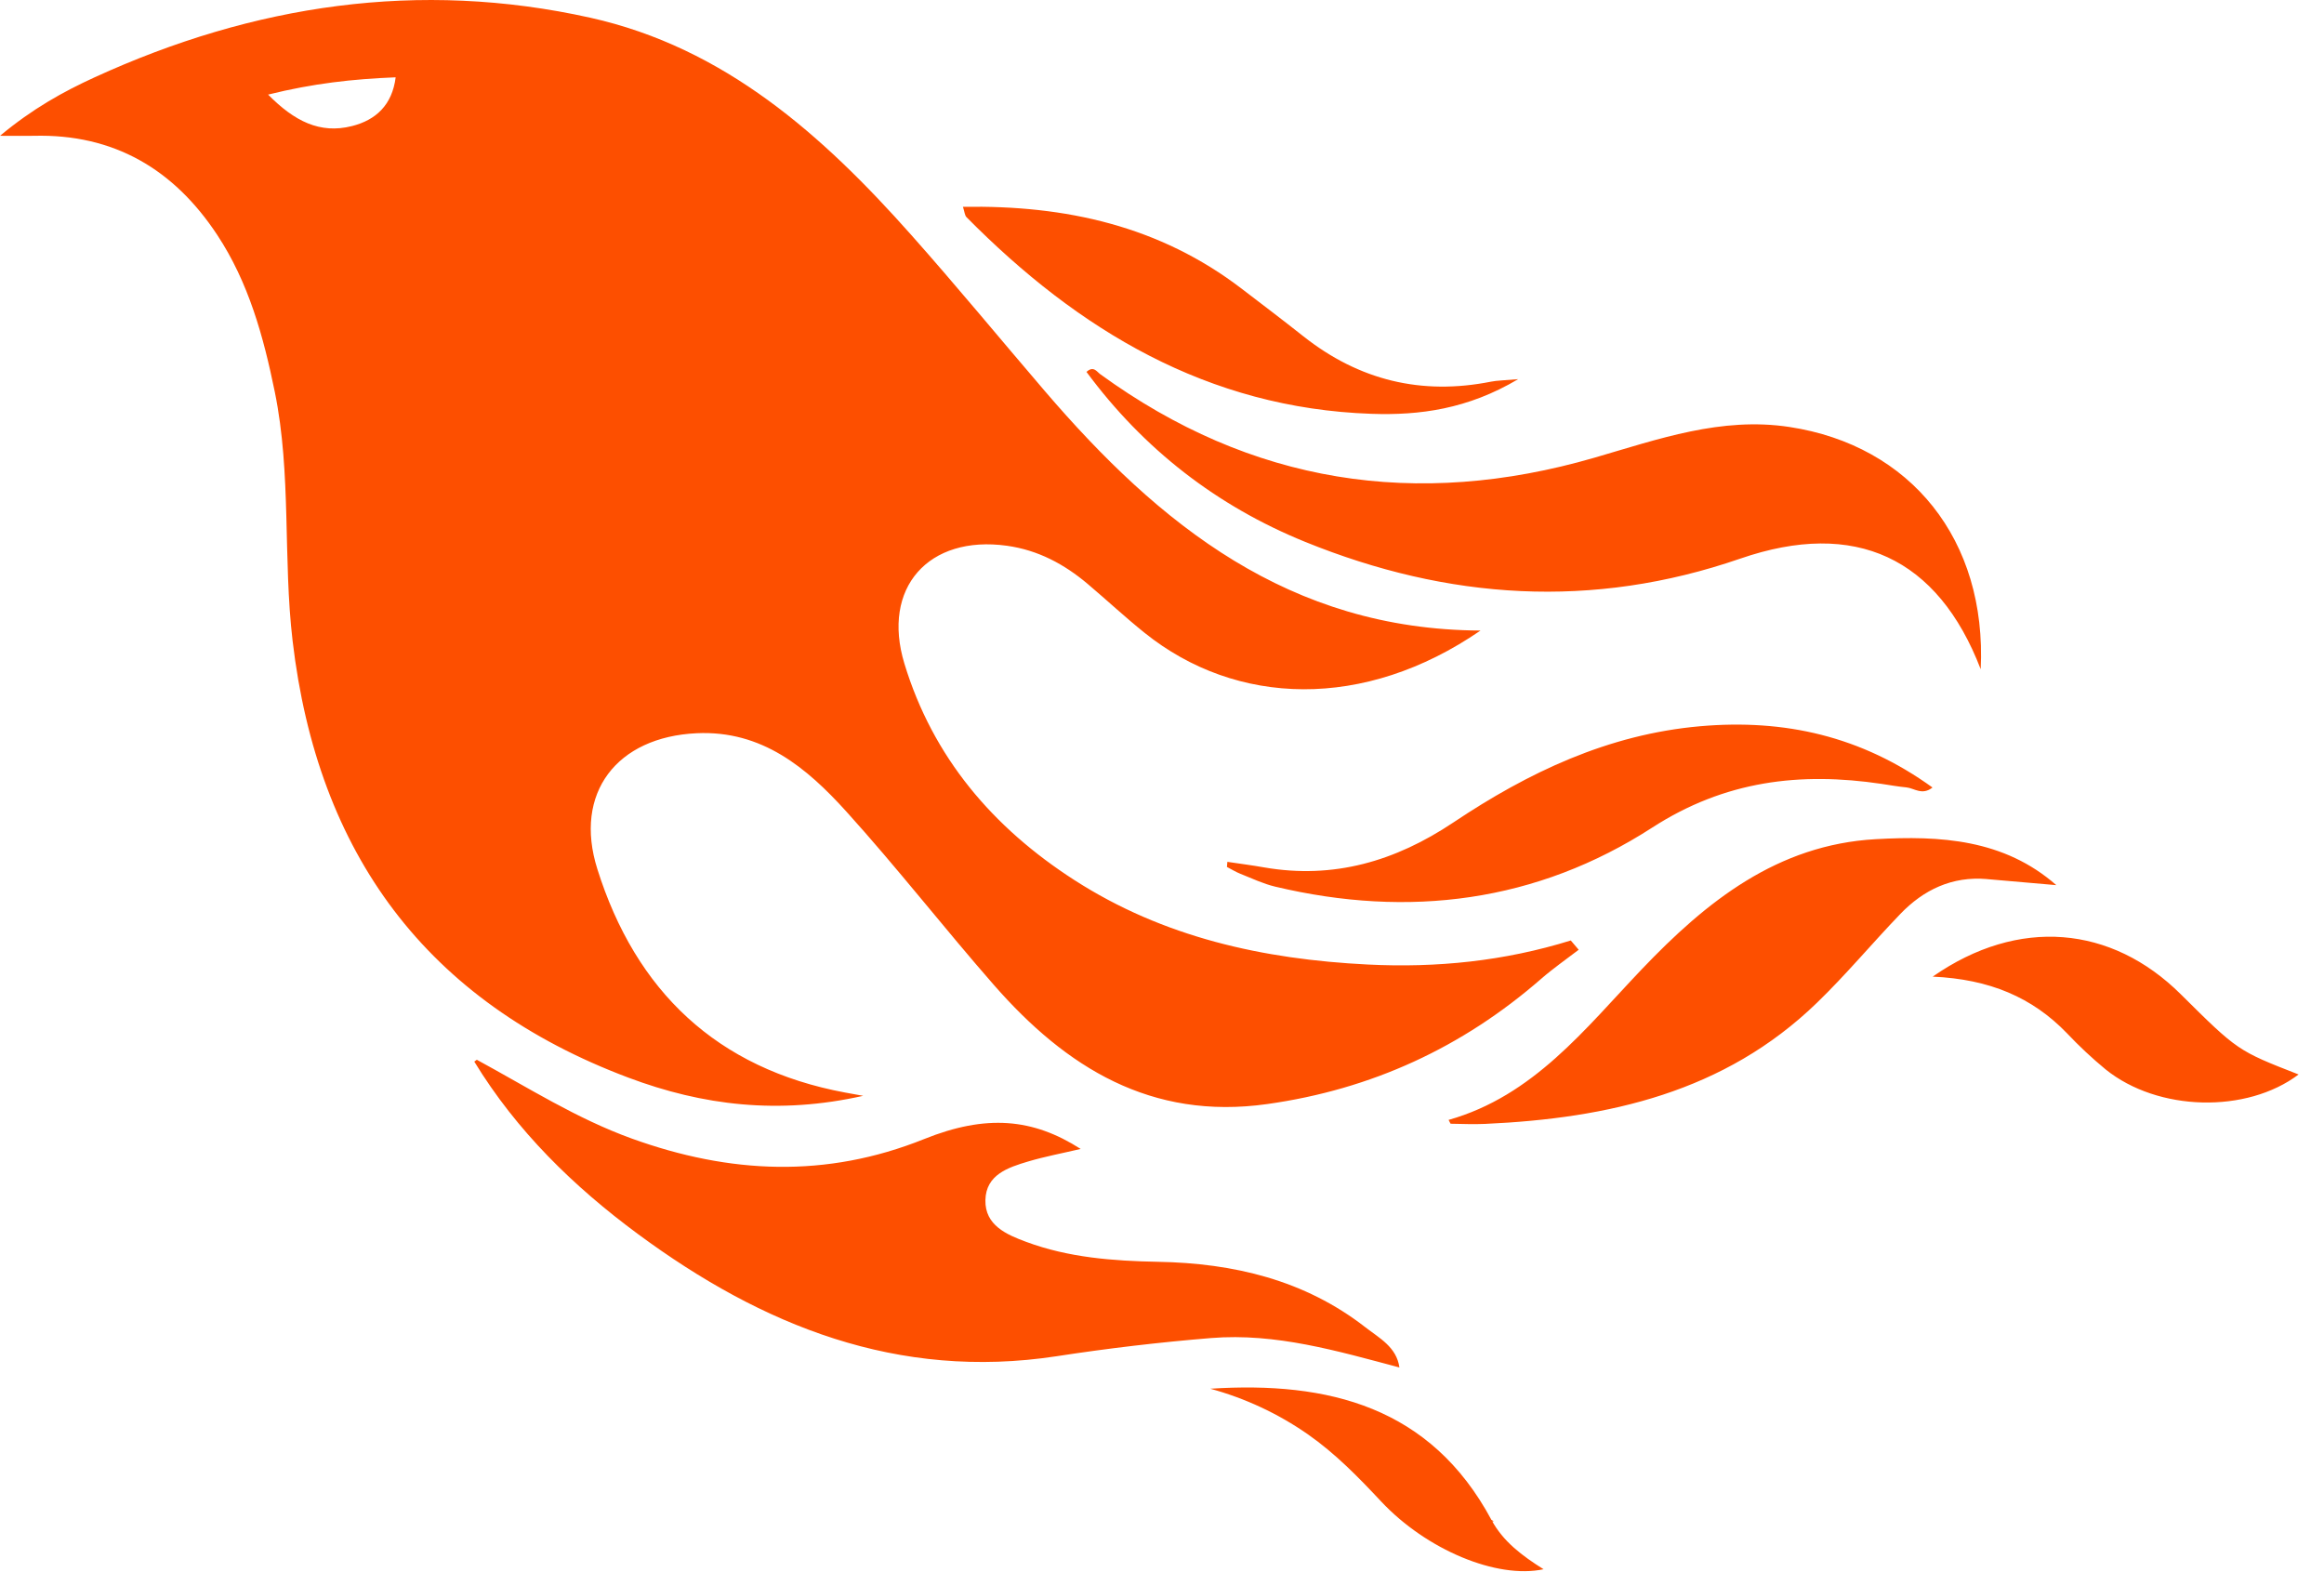
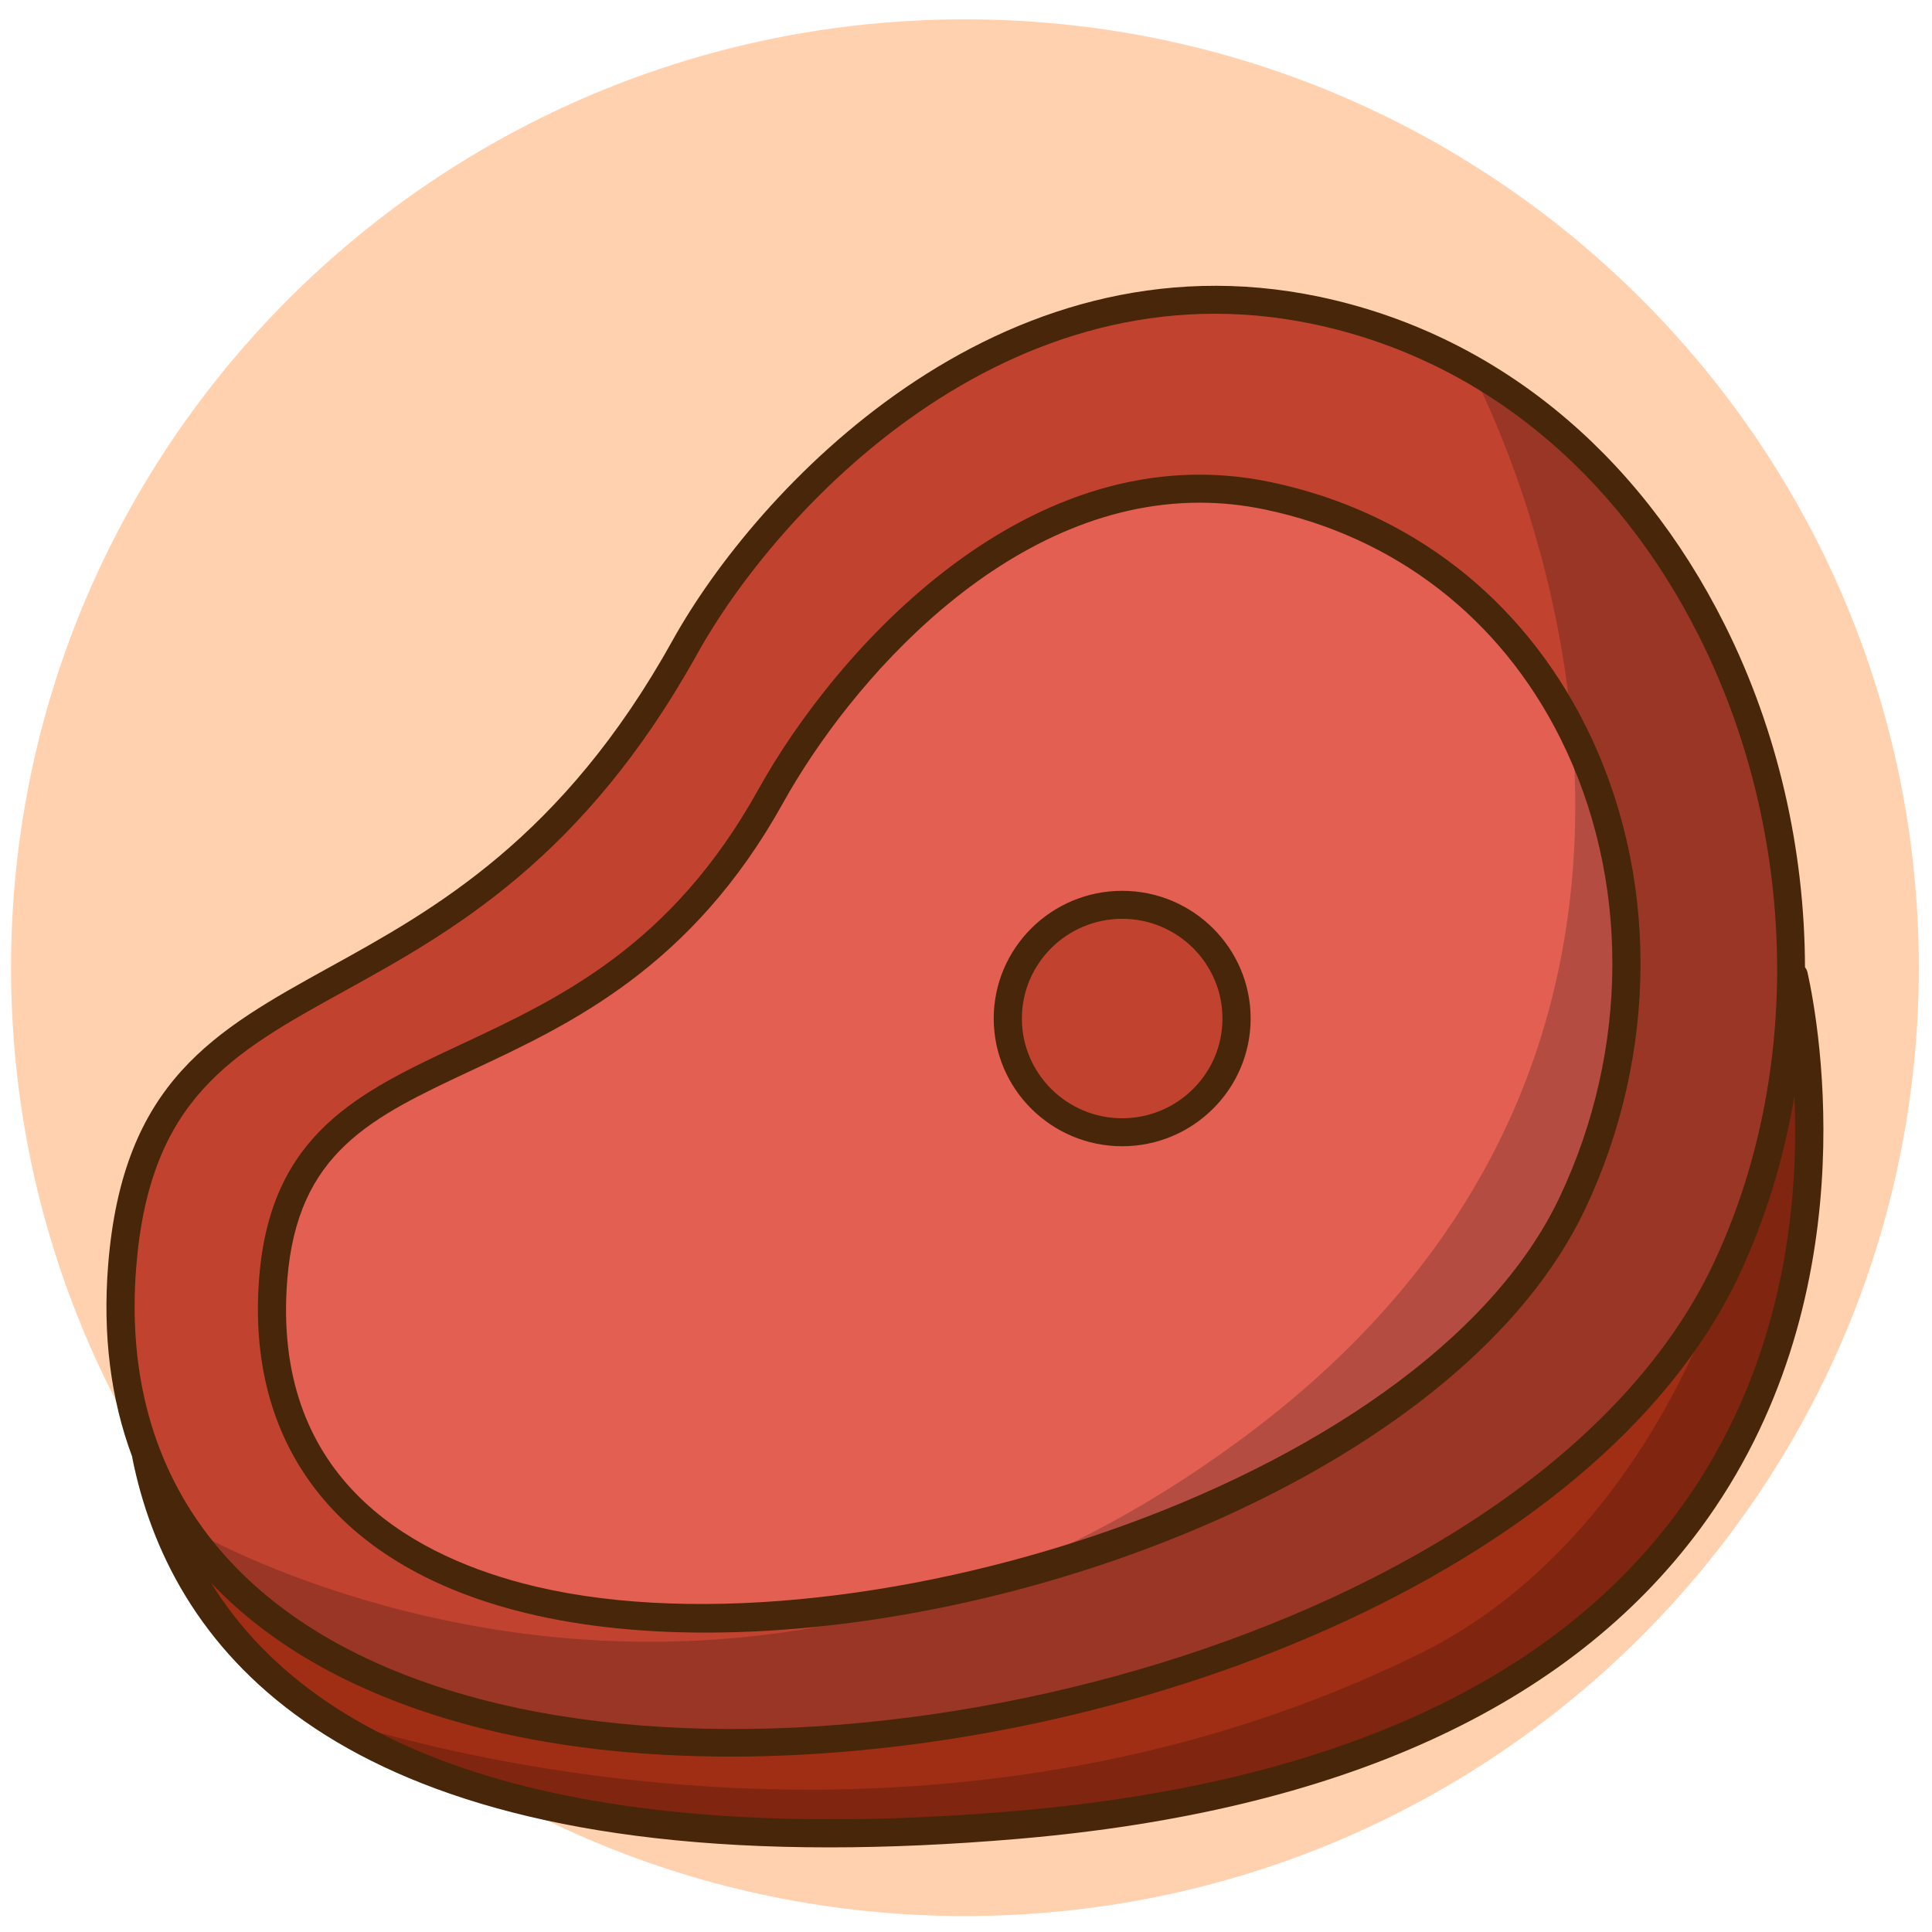
- <svg xmlns="http://www.w3.org/2000/svg" viewBox="0 0 71 48" fill="currentColor" aria-hidden="true">
-   <path d="m26.371 33.477-.552-.1c-3.92-.729-6.397-3.1-7.57-6.829-.733-2.324.597-4.035 3.035-4.148 1.995-.092 3.362 1.055 4.57 2.39 1.557 1.72 2.984 3.558 4.514 5.305 2.202 2.515 4.797 4.134 8.347 3.634 3.183-.448 5.958-1.725 8.371-3.828.363-.316.761-.592 1.144-.886l-.241-.284c-2.027.63-4.093.841-6.205.735-3.195-.16-6.24-.828-8.964-2.582-2.486-1.601-4.319-3.746-5.19-6.611-.704-2.315.736-3.934 3.135-3.6.948.133 1.746.56 2.463 1.165.583.493 1.143 1.015 1.738 1.493 2.8 2.25 6.712 2.375 10.265-.068-5.842-.026-9.817-3.24-13.308-7.313-1.366-1.594-2.7-3.216-4.095-4.785-2.698-3.036-5.692-5.71-9.79-6.623C12.8-.623 7.745.14 2.893 2.361 1.926 2.804.997 3.319 0 4.149c.494 0 .763.006 1.032 0 2.446-.064 4.28 1.023 5.602 3.024.962 1.457 1.415 3.104 1.761 4.798.513 2.515.247 5.078.544 7.605.761 6.494 4.08 11.026 10.26 13.346 2.267.852 4.591 1.135 7.172.555ZM10.751 3.852c-.976.246-1.756-.148-2.56-.962 1.377-.343 2.592-.476 3.897-.528-.107.848-.607 1.306-1.336 1.49Zm32.002 37.924c-.085-.626-.62-.901-1.04-1.228-1.857-1.446-4.03-1.958-6.333-2-1.375-.026-2.735-.128-4.031-.61-.595-.22-1.26-.505-1.244-1.272.015-.78.693-1 1.31-1.184.505-.15 1.026-.247 1.6-.382-1.46-.936-2.886-1.065-4.787-.3-2.993 1.202-5.943 1.06-8.926-.017-1.684-.608-3.179-1.563-4.735-2.408l-.077.057c1.29 2.115 3.034 3.817 5.004 5.271 3.793 2.8 7.936 4.471 12.784 3.73A66.714 66.714 0 0 1 37 40.877c1.98-.16 3.866.398 5.753.899Zm-9.14-30.345c-.105-.076-.206-.266-.42-.069 1.745 2.36 3.985 4.098 6.683 5.193 4.354 1.767 8.773 2.07 13.293.51 3.51-1.21 6.033-.028 7.343 3.38.19-3.955-2.137-6.837-5.843-7.401-2.084-.318-4.01.373-5.962.94-5.434 1.575-10.485.798-15.094-2.553Zm27.085 15.425c.708.059 1.416.123 2.124.185-1.6-1.405-3.55-1.517-5.523-1.404-3.003.17-5.167 1.903-7.14 3.972-1.739 1.824-3.31 3.87-5.903 4.604.043.078.054.117.066.117.35.005.699.021 1.047.005 3.768-.17 7.317-.965 10.14-3.7.89-.86 1.685-1.817 2.544-2.71.716-.746 1.584-1.159 2.645-1.07Zm-8.753-4.67c-2.812.246-5.254 1.409-7.548 2.943-1.766 1.18-3.654 1.738-5.776 1.37-.374-.066-.75-.114-1.124-.17l-.013.156c.135.07.265.151.405.207.354.14.702.308 1.07.395 4.083.971 7.992.474 11.516-1.803 2.221-1.435 4.521-1.707 7.013-1.336.252.038.503.083.756.107.234.022.479.255.795.003-2.179-1.574-4.526-2.096-7.094-1.872Zm-10.049-9.544c1.475.051 2.943-.142 4.486-1.059-.452.04-.643.04-.827.076-2.126.424-4.033-.04-5.733-1.383-.623-.493-1.257-.974-1.889-1.457-2.503-1.914-5.374-2.555-8.514-2.5.05.154.054.26.108.315 3.417 3.455 7.371 5.836 12.369 6.008Zm24.727 17.731c-2.114-2.097-4.952-2.367-7.578-.537 1.738.078 3.043.632 4.101 1.728a13 13 0 0 0 1.182 1.106c1.6 1.29 4.311 1.352 5.896.155-1.861-.726-1.861-.726-3.601-2.452Zm-21.058 16.06c-1.858-3.46-4.981-4.24-8.59-4.008a9.667 9.667 0 0 1 2.977 1.39c.84.586 1.547 1.311 2.243 2.055 1.38 1.473 3.534 2.376 4.962 2.07-.656-.412-1.238-.848-1.592-1.507Zl-.006.006-.036-.004.021.018.012.053Za.127.127 0 0 0 .015.043c.005.008.038 0 .058-.002Zl-.008.01.005.026.024.014Z" fill="#FD4F00" />
+ <svg xmlns="http://www.w3.org/2000/svg" version="1.1" id="svg2" width="5333.333" height="5333.333" viewBox="0 0 5333.333 5333.333">
+   <defs id="defs6" />
+   <g id="g8" transform="matrix(1.333333,0,0,-1.333333,0,5333.333)">
+     <g id="g10" transform="scale(0.1)">
+       <path d="m 19977.807,39599.488 c -10907.077,0 -19748.942,-8790.762 -19748.942,-19634.51 0,-10843.878 8841.865,-19634.51 19748.942,-19634.51 10907.078,0 19748.942,8790.632 19748.942,19634.51 0,10843.748 -8841.864,19634.51 -19748.942,19634.51" style="fill:#ffd1ae;fill-opacity:1;fill-rule:nonzero;stroke:none;stroke-width:1.313" id="path14" />
+       <path d="m 23233.749,21260.986 c -1302.508,0 -2362.5,-1053.849 -2362.5,-2348.679 0,-1294.962 1059.992,-2348.68 2362.5,-2348.68 1302.377,0 2362.106,1053.718 2362.106,2348.68 0,1294.83 -1059.729,2348.679 -2362.106,2348.679 M 14517.356,6495.311 c -1403.228,0 -2674.665,147.652 -3779.026,439.682 -2509.564,663.385 -5428.944,2346.978 -5086.537,6599.551 225.981,2811.662 1897.083,3593.901 4012.59,4583.742 1979.897,926.487 4443.907,2079.294 6286.351,5398.05 1631.131,2939.548 4937.631,6371.53 8886.893,6371.53 471.342,0 948.081,-49.872 1416.789,-148.306 2789.077,-586.287 5032.425,-2323.81 6317.028,-4893.181 1482.093,-2963.896 1477.484,-6612.118 -12.244,-9759.399 C 30127.315,9947.582 21266.623,6495.311 14517.356,6495.311" style="fill:#e25f52;fill-opacity:1;fill-rule:nonzero;stroke:none;stroke-width:1.313" id="path16" />
+       <path d="m 24835.52,29877.133 c -4216.136,0 -7562.397,-4001.906 -8875.174,-6366.424 -1842.972,-3321.112 -4205.603,-4426.404 -6290.17,-5402.108 -2112.874,-988.664 -3781.304,-1769.724 -4007.008,-4575.103 -266.4,-3311.949 1536.942,-5651.597 5078.059,-6587.116 1135.3,-300.015 2435.176,-452.248 3863.814,-452.248 6704.634,0 15509.766,3454.626 17943.889,8597.428 1488.018,3143.878 1492.625,6788.567 12.245,9750.237 -1283.154,2565.445 -3523.606,4301.266 -6308.997,4886.375 -469.104,99.089 -945.579,148.96 -1416.658,148.96 M 15181.053,3906.567 c -1949.09,0 -3743.083,213.362 -5332.215,633.278 -5095.056,1347.058 -7696.242,4633.482 -7324.238,9255.708 292.877,3642.463 2129.291,4655.997 4454.058,5940.225 2174.885,1200.977 4880.227,2695.033 7198.227,6871.162 1483.803,2671.864 5465.454,7192.775 10978.041,7192.775 695.954,0 1402.57,-74.742 2100.498,-221.346 3515.18,-739.043 6427.754,-3099.111 8200.683,-6645.889 2073.771,-4147.987 2181.6,-9218.925 281.488,-13233.136 C 32727.724,7339.072 22899.598,3906.567 15181.053,3906.567" style="fill:#c1432f;fill-opacity:1;fill-rule:nonzero;stroke:none;stroke-width:1.313" id="path18" />
+       <path d="m 23233.749,16552.238 c -1309.091,0 -2373.823,1058.955 -2373.823,2360.069 0,1301.113 1064.732,2360.067 2373.823,2360.067 1308.697,0 2373.428,-1058.954 2373.428,-2360.067 0,-1301.114 -1064.731,-2360.069 -2373.428,-2360.069" style="fill:#c1432f;fill-opacity:1;fill-rule:nonzero;stroke:none;stroke-width:1.313" id="path20" />
+       <path d="m 17203.344,2037.885 c -6618.66,0 -11021.871,1694.458 -13087.111,5036.906 l 469.906,357.086 C 5833.088,6114.402 7604.831,5144.981 9851.998,4551.233 11418.615,4136.945 13192.07,3926.987 15123.517,3926.987 c 7853.101,0 17707.165,3657.124 20603.808,9776.808 529.403,1118.381 910.031,2348.68 1131.088,3656.076 l 590.099,-36.258 C 37553.181,14974.409 37207.706,11538.501 34967.386,8511.776 32287.06,4891.303 27607.218,2771.299 21057.68,2211.585 c -1348.458,-115.451 -2645.306,-173.7 -3854.336,-173.7" style="fill:#a02e14;fill-opacity:1;fill-rule:nonzero;stroke:none;stroke-width:1.313" id="path22" />
+       <path d="m 9038.078,3270.147 c -984.419,352.374 -1817.956,773.207 -2460.692,1252.42 0,0 7.952,-3.011 23.672,-8.508 714.517,-485.889 1526.857,-900.439 2437.019,-1243.912 M 4572.078,7421.275 c -47.095,54.322 -93.768,110.084 -139.072,165.977 48.095,-53.798 97.178,-107.204 147.011,-159.956 l -7.939,-6.021" style="fill:#cccccc;fill-opacity:1;fill-rule:nonzero;stroke:none;stroke-width:1.313" id="path24" />
+       <path d="m 17450.338,2038.016 c -33.179,0 -65.962,0 -99.14,0.131 1101.99,4.32 2274.683,56.416 3491.613,155.505 -1156.498,-105.11 -2292.326,-155.636 -3392.473,-155.636 M 31939.61,5604.952 c 1195.074,826.613 2205.43,1796.034 3027.776,2906.824 641.446,866.536 1127.401,1766.451 1492.099,2665.057 -737.031,-2054.686 -1911.962,-4035.808 -4005.481,-5269.51 -173.396,-102.1 -344.553,-203.021 -514.394,-302.372 M 20036.659,7146.392 c 33.441,11.912 65.435,23.43 98.876,35.604 3083.073,719.54 6141.394,1976.671 8522.985,3636.311 C 26249.94,9131.048 23150.277,7860.172 20036.659,7146.392 m 17240.564,7004.546 c 119.283,754.096 173.131,1475.598 185.113,2140.816 25.673,-557.751 -12.64,-1267.343 -185.113,-2140.816 m 40.155,3180.79 -440.796,27.096 c 101.51,600.293 167.076,1210.271 196.305,1823.522 0,-1.178 0,-2.88 0,-4.057 1.974,-563.118 -30.94,-1098.879 -87.159,-1615.789 l 116.518,356.3 c 0,0 114.15,-188.098 215.132,-587.072" style="fill:#cca78b;fill-opacity:1;fill-rule:nonzero;stroke:none;stroke-width:1.313" id="path26" />
+       <path d="m 20135.535,7181.996 c 1901.165,688.909 3870.925,1728.36 5849.768,3236.291 5871.887,4474.704 6933.723,10053.261 6562.838,14449.428 4.345,-8.638 8.689,-17.278 13.034,-25.917 1480.38,-2961.67 1475.773,-6606.359 -12.245,-9750.237 -760.598,-1607.149 -2143.945,-3049.762 -3890.41,-4273.254 C 26276.929,9158.667 23218.608,7901.535 20135.535,7181.996" style="fill:#b54c42;fill-opacity:1;fill-rule:nonzero;stroke:none;stroke-width:1.313" id="path28" />
+       <path d="m 15165.648,3986.545 c -1845.605,0 -3744.794,172.784 -5478.488,609.193 -2168.96,597.02 -3884.735,1550.995 -5101.02,2836.14 l -6.122,-4.581 c -49.833,52.751 -98.916,106.157 -147.011,159.956 -198.556,245.17 -379.654,505.392 -541.608,781.323 0,0 3962.006,-2359.937 9564.914,-2359.937 2016.63,0 4246.68,306.036 6580.347,1137.754 3113.618,713.78 6213.281,1984.656 8621.861,3671.915 1746.465,1223.492 3129.812,2666.105 3890.41,4273.254 1488.018,3143.878 1492.625,6788.567 12.245,9750.237 -4.345,8.639 -8.689,17.279 -13.034,25.917 -356.93,4230.714 -2040.725,7366.214 -2040.725,7366.214 0,0 6529,-2947.533 6565.471,-13051.583 -29.229,-613.251 -94.795,-1223.229 -196.305,-1823.522 l -18.169,1.047 c -221.057,-1307.396 -601.685,-2537.695 -1131.088,-3656.076 -1313.963,-2775.927 -4059.593,-5045.284 -7400.586,-6696.285 -1881.943,-849.258 -3667.511,-1393.919 -4879.438,-1832.031 -224.479,-81.156 -476.476,-161.788 -753.225,-240.85 -748.485,-194.643 -1502.894,-362.06 -2257.172,-501.334 -1544.104,-265.328 -3379.307,-446.75 -5271.256,-446.75" style="fill:#9a3626;fill-opacity:1;fill-rule:nonzero;stroke:none;stroke-width:1.313" id="path30" />
+       <path d="m 17351.198,2038.147 c -3229.611,9.032 -6140.473,454.212 -8313.12,1232 -910.163,343.473 -1722.503,758.023 -2437.019,1243.912 349.03,-124.352 4518.426,-1566.834 10146.217,-1566.703 3777.709,0.131 8213.322,650.426 12589.424,2785.744 3424.203,1670.897 5225.702,4973.683 6048.838,6998.656 -1713.944,-2821.611 -4477.217,-4559.396 -7058.798,-5724.246 3340.993,1651.001 6086.623,3920.358 7400.586,6696.285 529.403,1118.381 910.031,2348.68 1131.088,3656.076 l 18.169,-1.047 440.796,-27.096 c 65.172,-257.081 124.814,-601.732 144.958,-1039.974 -11.982,-665.218 -65.83,-1386.72 -185.113,-2140.816 -20.671,-104.586 -43.316,-211.66 -67.937,-321.09 -193.935,-861.693 -430.922,-1764.226 -749.801,-2653.015 -364.698,-898.606 -850.653,-1798.521 -1492.099,-2665.057 C 34145.04,7400.986 33134.684,6431.565 31939.61,5604.952 29169.755,3984.319 26742.347,2743.287 20929.442,2201.637 c -28.965,-2.749 -57.666,-5.367 -86.631,-7.985 -1216.93,-99.089 -2389.623,-151.186 -3491.613,-155.505 m 3085.706,2395.148 c 754.278,139.274 1508.687,306.691 2257.172,501.334 -636.31,-181.816 -1401.647,-354.468 -2257.172,-501.334 M 9687.16,4595.738 C 7626.424,5114.482 5798.251,6005.365 4572.078,7421.275 l 7.939,6.021 6.122,4.581 C 5802.424,6146.734 7518.199,5192.758 9687.16,4595.738" style="fill:#802510;fill-opacity:1;fill-rule:nonzero;stroke:none;stroke-width:1.313" id="path32" />
+       <path d="M 34728.029,8687.177 C 32100.63,5138.174 27492.806,3058.225 21032.401,2505.841 12408.037,1769.678 6735.891,3400.127 4369.586,7229.38 5641.681,5885.333 7456.451,4878.475 9775.767,4265.355 c 1620.861,-428.425 3438.817,-633.802 5347.75,-633.802 8154.339,0 17942.836,3756.213 20872.789,9946.58 554.418,1171.526 935.309,2432.455 1155.445,3732.652 100.851,-2269.88 -222.11,-5649.241 -2423.722,-8623.608 z M 2820.9,13771.73 c 280.356,3484.601 1967.324,4416.194 4302.057,5705.396 2207.273,1219.041 4954.483,2735.872 7314.086,6987.267 1635.213,2944.13 6405.504,8161.543 12756.896,6824.826 3424.73,-719.933 6264.101,-3023.846 7996.084,-6488.159 2034.141,-4069.187 2141.18,-9041.037 278.591,-12976.186 C 31962.914,6417.166 18263.335,2620.245 9925.464,4825.724 4984.91,6131.419 2461.693,9308.675 2820.9,13771.73 Z m 34602.596,6092.457 c -9.348,42.018 -28.57,78.67 -53.19,110.87 -6.714,2427.087 -558.105,4883.365 -1658.385,7084.131 -1812.689,3626.101 -4795.043,6039.837 -8397.25,6797.075 -6685.017,1402.428 -11680.71,-4038.033 -13387.94,-7112.274 -2278.764,-4104.922 -4944.477,-5577.51 -7086.974,-6760.293 -2399.339,-1324.937 -4294.658,-2371.455 -4600.069,-6165.498 -117.651,-1463.032 55.007,-2794.645 497.844,-3980.177 0.711,-4.843 -1.027,-9.424 -0.027,-14.399 762.217,-3806.607 3954.871,-8071.615 14432.265,-8071.615 1205.081,0 2507.588,56.547 3912.791,176.58 6634.855,567.045 11383.818,2725.663 14115.097,6415.119 3496.879,4723.932 2467.696,10425.4 2225.837,11520.482" style="fill:#472609;fill-opacity:1;fill-rule:nonzero;stroke:none;stroke-width:1.313" id="path34" />
+       <path d="m 5948.079,13510.853 c 212.327,2641.234 1735.089,3353.835 3842.96,4340.273 2018.868,944.552 4531.33,2120.658 6419.855,5522.533 1360.438,2451.174 4582.412,6218.774 8626.733,6218.774 442.244,0 894.758,-45.291 1355.303,-142.023 2698.233,-567.175 4868.773,-2248.544 6112.43,-4735.452 1441.805,-2884.047 1436.143,-6435.93 -15.141,-9502.317 C 29438.604,9186.417 17389.774,5482.171 10814.561,7220.872 8414.67,7855.198 5622.182,9461.431 5948.079,13510.853 Z M 10664.864,6660.503 c 1184.937,-312.974 2525.231,-462.327 3948.077,-461.804 6887.904,0 15708.835,3493.11 18204.97,8767.201 1526.462,3224.772 1529.885,6965.801 9.348,10007.187 -1324.364,2648.696 -3637.756,4439.886 -6513.596,5044.368 -5006.884,1054.373 -9026.32,-3505.022 -10613.477,-6364.2 C 13903.428,20416.048 11586.745,19332.224 9542.861,18375.76 7430.382,17387.098 5606.252,16532.997 5366.881,13557.19 5087.658,10086.856 6969.047,7637.385 10664.864,6660.503" style="fill:#472609;fill-opacity:1;fill-rule:nonzero;stroke:none;stroke-width:1.313" id="path36" />
+       <path d="m 23233.749,20976.94 c 1144.78,0 2076.273,-925.963 2076.273,-2064.633 0,-1138.672 -931.493,-2064.634 -2076.273,-2064.634 -1145.044,0 -2076.666,925.962 -2076.666,2064.634 0,1138.67 931.622,2064.633 2076.666,2064.633 z m 0,-4708.748 c 1466.293,0 2659.261,1186.187 2659.261,2644.115 0,1457.928 -1192.968,2644.113 -2659.261,2644.113 -1466.425,0 -2659.656,-1186.185 -2659.656,-2644.113 0,-1457.928 1193.231,-2644.115 2659.656,-2644.115" style="fill:#472609;fill-opacity:1;fill-rule:nonzero;stroke:none;stroke-width:1.313" id="path38" />
+     </g>
+   </g>
</svg>
